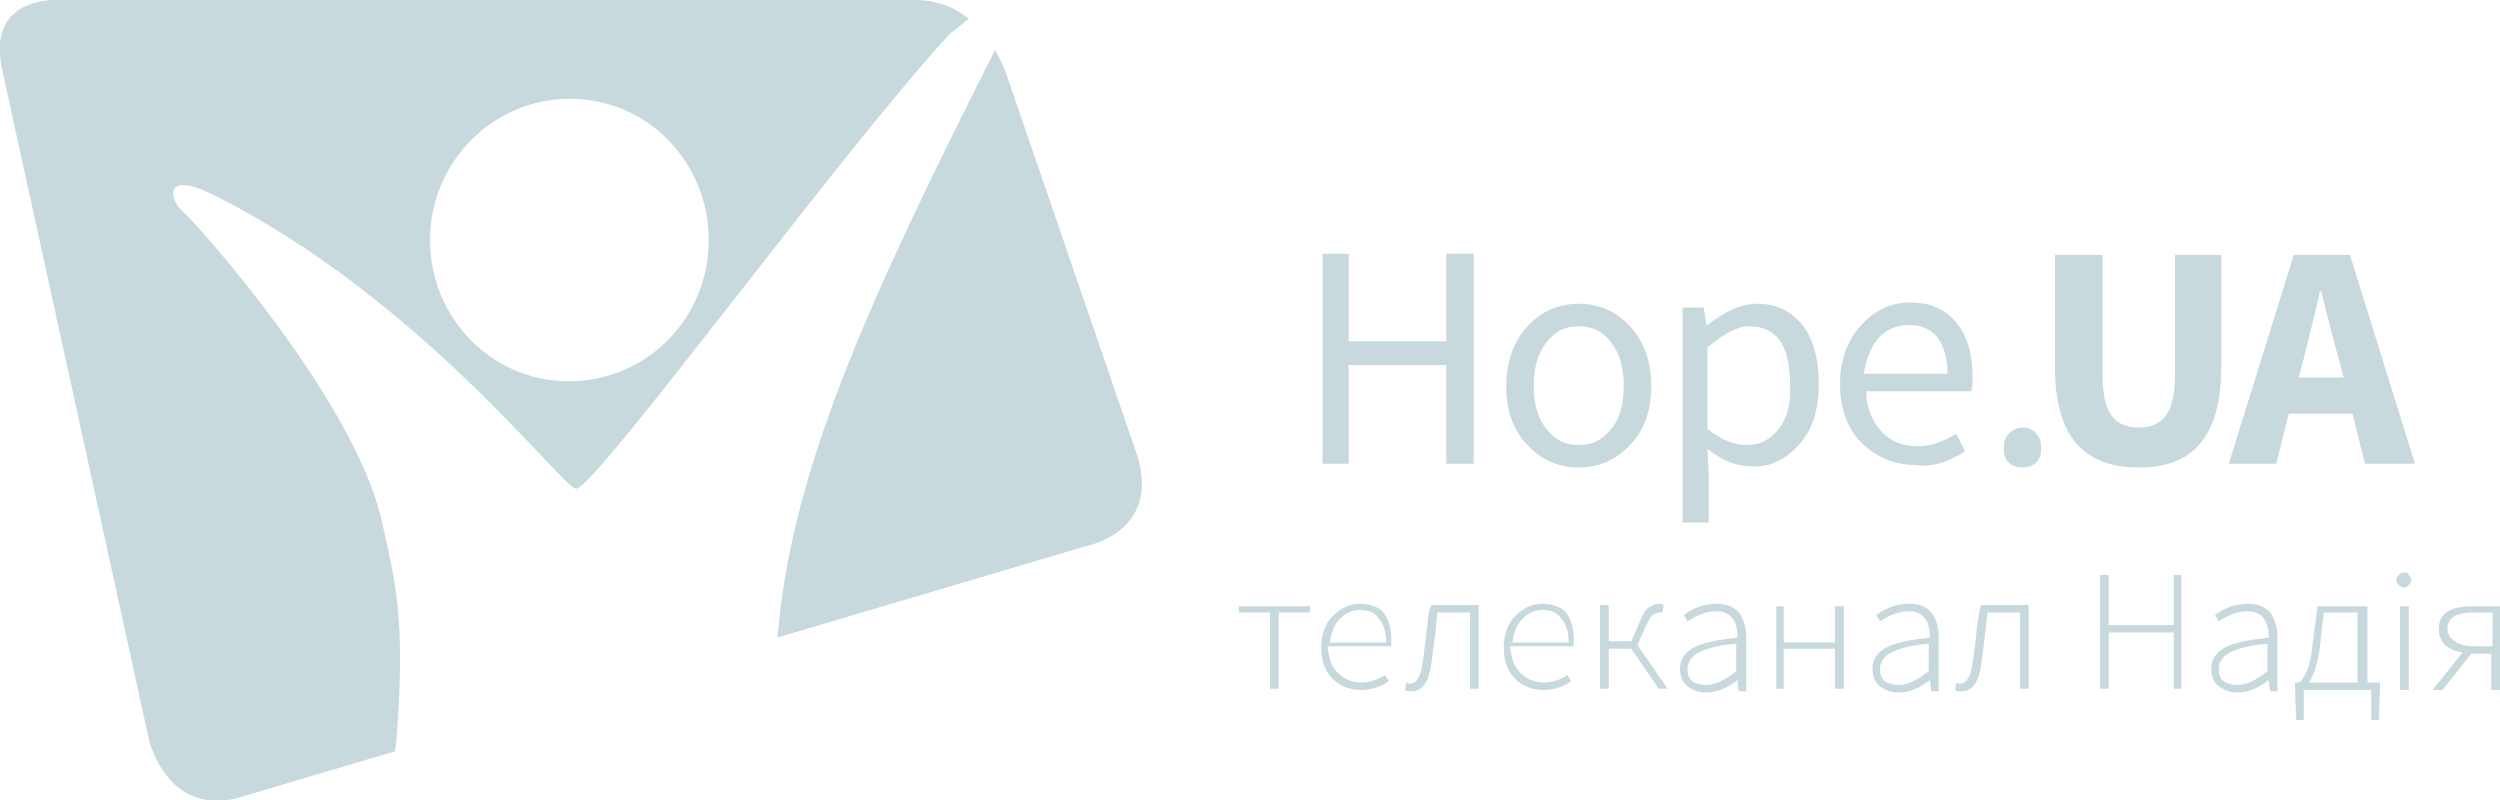
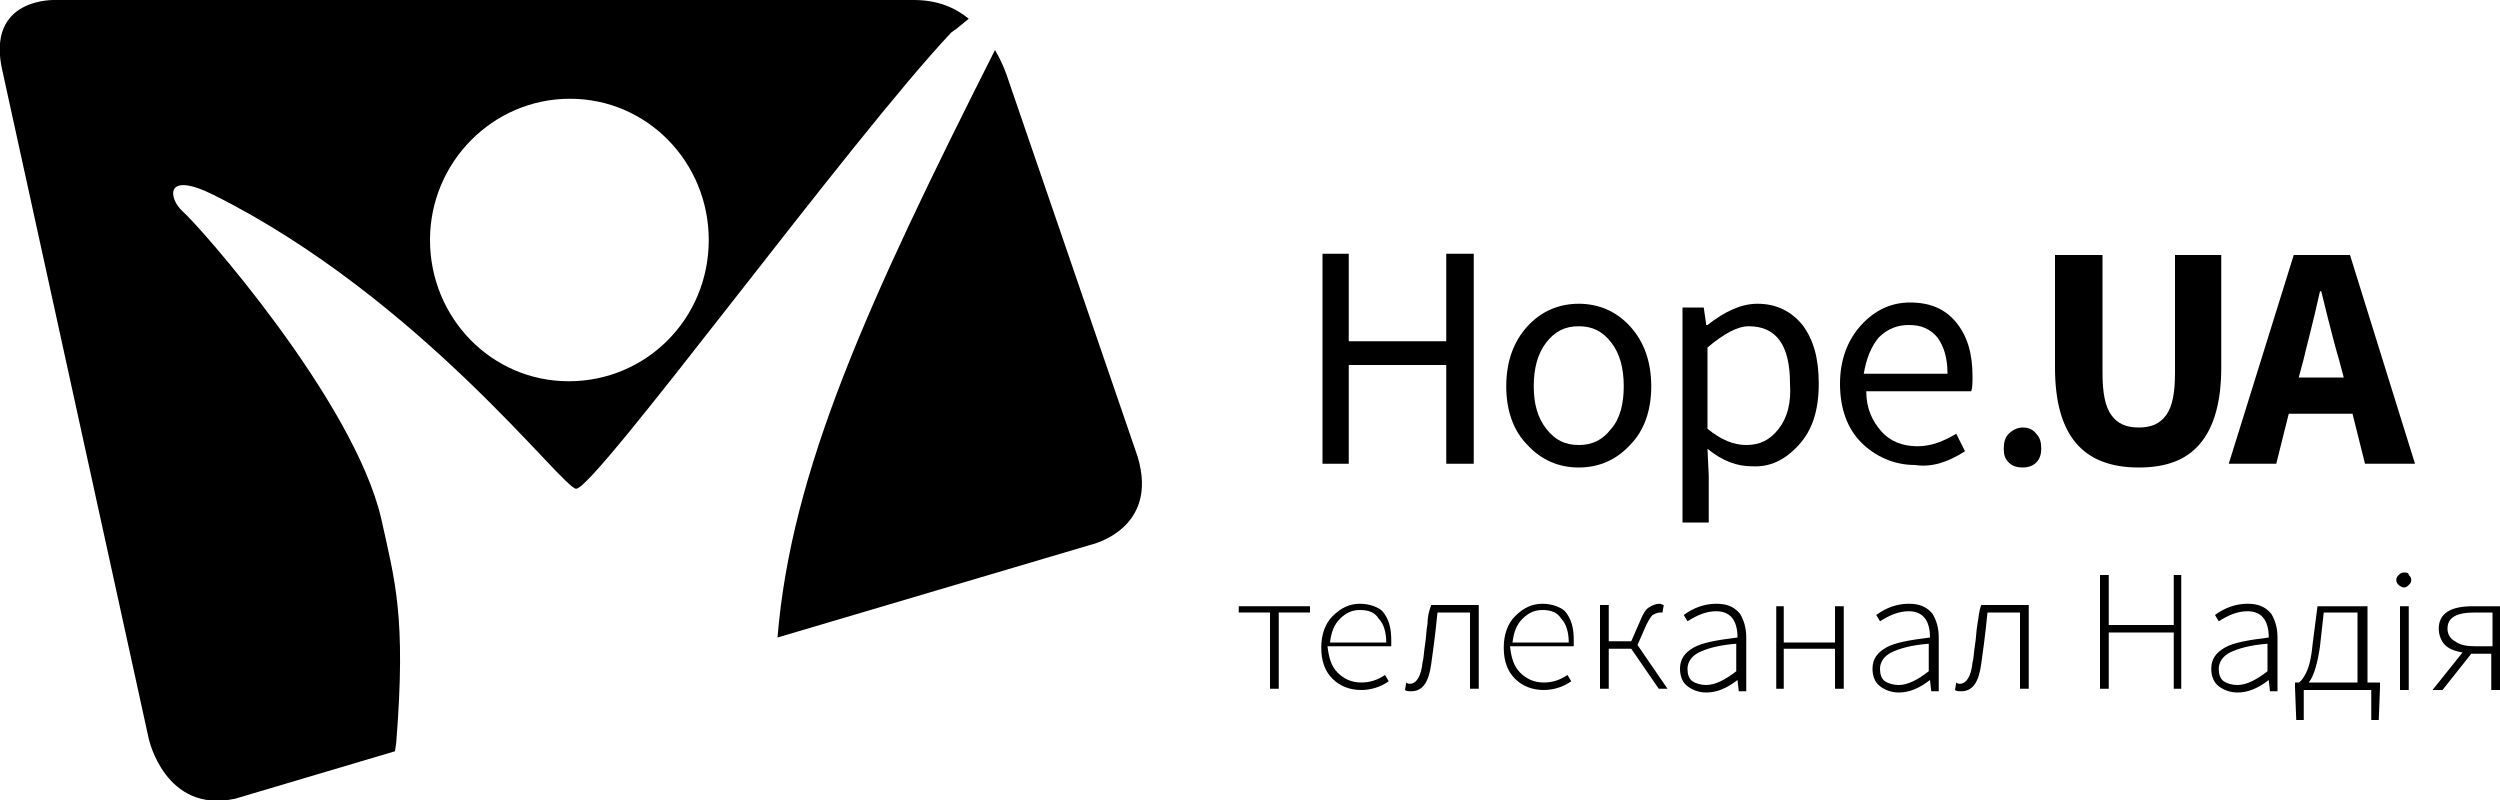
<svg xmlns="http://www.w3.org/2000/svg" version="1.1" viewBox="0 0 200 64">
-   <polygon fill="#C8D9DD" points="99.1,49 101.6,49 101.6,55.1 102.3,55.1 102.3,49 104.8,49 104.8,48.5 99.1,48.5  " />
-   <path fill="#C8D9DD" d="M108.8,48.3c-0.8,0-1.5,0.3-2.2,1c-0.6,0.6-0.9,1.5-0.9,2.5c0,1.1,0.3,1.9,0.9,2.5c0.6,0.6,1.4,0.9,2.3,0.9   c0.7,0,1.5-0.2,2.2-0.7l-0.3-0.5c-0.6,0.4-1.2,0.6-1.9,0.6c-0.8,0-1.4-0.3-1.9-0.8c-0.5-0.5-0.7-1.2-0.8-2.1h5.1c0-0.1,0-0.3,0-0.5   c0-1-0.2-1.7-0.7-2.3C110.3,48.6,109.6,48.3,108.8,48.3z M106.4,51.4c0.1-0.8,0.3-1.4,0.8-1.9c0.5-0.5,1-0.7,1.6-0.7   c0.7,0,1.2,0.2,1.5,0.7c0.4,0.4,0.6,1.1,0.6,1.9H106.4z" />
-   <path fill="#C8D9DD" d="M114.2,49.9c-0.1,0.5-0.1,1.1-0.2,1.7c-0.1,0.6-0.1,1.1-0.2,1.4c-0.1,1.1-0.5,1.7-1,1.7c-0.1,0-0.2,0-0.3-0.1   l-0.1,0.6c0.1,0.1,0.3,0.1,0.5,0.1c0.9,0,1.4-0.7,1.6-2.2c0.1-0.7,0.3-2.1,0.5-4.1h2.6v6.1h0.7v-6.7h-3.8   C114.3,48.9,114.2,49.4,114.2,49.9z" />
-   <path fill="#C8D9DD" d="M123.4,48.3c-0.8,0-1.5,0.3-2.2,1c-0.6,0.6-0.9,1.5-0.9,2.5c0,1.1,0.3,1.9,0.9,2.5c0.6,0.6,1.4,0.9,2.3,0.9   c0.7,0,1.5-0.2,2.2-0.7l-0.3-0.5c-0.6,0.4-1.2,0.6-1.9,0.6c-0.8,0-1.4-0.3-1.9-0.8c-0.5-0.5-0.7-1.2-0.8-2.1h5.1c0-0.1,0-0.3,0-0.5   c0-1-0.2-1.7-0.7-2.3C124.9,48.6,124.2,48.3,123.4,48.3z M121,51.4c0.1-0.8,0.3-1.4,0.8-1.9c0.5-0.5,1-0.7,1.6-0.7   c0.7,0,1.2,0.2,1.5,0.7c0.4,0.4,0.6,1.1,0.6,1.9H121z" />
-   <path fill="#C8D9DD" d="M131.7,50c0.2-0.4,0.4-0.7,0.5-0.8c0.2-0.1,0.4-0.2,0.6-0.2c0.1,0,0.2,0,0.2,0l0.1-0.6c-0.1,0-0.2-0.1-0.3-0.1   c-0.3,0-0.6,0.1-0.9,0.3c-0.3,0.2-0.5,0.6-0.7,1.1l-0.7,1.6h-1.8v-2.9H128v6.7h0.7v-3.2h1.8l2.2,3.2h0.7l-2.4-3.5L131.7,50z" />
-   <path fill="#C8D9DD" d="M137.3,48.3c-0.9,0-1.8,0.3-2.6,0.9l0.3,0.5c0.8-0.5,1.5-0.8,2.3-0.8c1.1,0,1.7,0.7,1.7,2.1   c-1.6,0.2-2.8,0.4-3.5,0.8c-0.7,0.4-1.1,0.9-1.1,1.7c0,0.6,0.2,1.1,0.6,1.4c0.4,0.3,0.9,0.5,1.5,0.5c0.8,0,1.6-0.3,2.5-1h0l0.1,0.9   h0.6v-4.3c0-0.8-0.2-1.4-0.5-1.9C138.7,48.5,138.1,48.3,137.3,48.3z M138.9,53.7c-0.9,0.7-1.7,1.1-2.4,1.1c-0.4,0-0.8-0.1-1.1-0.3   c-0.3-0.2-0.4-0.6-0.4-1c0-0.5,0.3-1,0.9-1.3c0.6-0.3,1.6-0.6,3-0.7V53.7z" />
-   <polygon fill="#C8D9DD" points="146.8,51.4 142.7,51.4 142.7,48.5 142.1,48.5 142.1,55.1 142.7,55.1 142.7,51.9 146.8,51.9    146.8,55.1 147.5,55.1 147.5,48.5 146.8,48.5  " />
-   <path fill="#C8D9DD" d="M152.7,48.3c-0.9,0-1.8,0.3-2.6,0.9l0.3,0.5c0.8-0.5,1.5-0.8,2.3-0.8c1.1,0,1.7,0.7,1.7,2.1   c-1.6,0.2-2.8,0.4-3.5,0.8c-0.7,0.4-1.1,0.9-1.1,1.7c0,0.6,0.2,1.1,0.6,1.4c0.4,0.3,0.9,0.5,1.5,0.5c0.8,0,1.6-0.3,2.5-1h0l0.1,0.9   h0.6v-4.3c0-0.8-0.2-1.4-0.5-1.9C154.1,48.5,153.5,48.3,152.7,48.3z M154.3,53.7c-0.9,0.7-1.7,1.1-2.4,1.1c-0.4,0-0.8-0.1-1.1-0.3   c-0.3-0.2-0.4-0.6-0.4-1c0-0.5,0.3-1,0.9-1.3c0.6-0.3,1.6-0.6,3-0.7V53.7z" />
-   <path fill="#C8D9DD" d="M158.2,49.9c-0.1,0.5-0.1,1.1-0.2,1.7c-0.1,0.6-0.1,1.1-0.2,1.4c-0.1,1.1-0.5,1.7-1,1.7c-0.1,0-0.2,0-0.3-0.1   l-0.1,0.6c0.1,0.1,0.3,0.1,0.5,0.1c0.9,0,1.4-0.7,1.6-2.2c0.1-0.7,0.3-2.1,0.5-4.1h2.6v6.1h0.7v-6.7h-3.8   C158.3,48.9,158.3,49.4,158.2,49.9z" />
-   <polygon fill="#C8D9DD" points="173.9,50 168.7,50 168.7,46 168,46 168,55.1 168.7,55.1 168.7,50.6 173.9,50.6 173.9,55.1 174.5,55.1    174.5,46 173.9,46  " />
-   <path fill="#C8D9DD" d="M179.8,48.3c-0.9,0-1.8,0.3-2.6,0.9l0.3,0.5c0.8-0.5,1.5-0.8,2.3-0.8c1.1,0,1.7,0.7,1.7,2.1   c-1.6,0.2-2.8,0.4-3.5,0.8c-0.7,0.4-1.1,0.9-1.1,1.7c0,0.6,0.2,1.1,0.6,1.4c0.4,0.3,0.9,0.5,1.5,0.5c0.8,0,1.6-0.3,2.5-1h0l0.1,0.9   h0.6v-4.3c0-0.8-0.2-1.4-0.5-1.9C181.2,48.5,180.6,48.3,179.8,48.3z M181.4,53.7c-0.9,0.7-1.7,1.1-2.4,1.1c-0.4,0-0.8-0.1-1.1-0.3   c-0.3-0.2-0.4-0.6-0.4-1c0-0.5,0.3-1,0.9-1.3c0.6-0.3,1.6-0.6,3-0.7V53.7z" />
-   <path fill="#C8D9DD" d="M189.3,48.5h-3.9l-0.4,3.1c-0.1,1.1-0.3,1.8-0.5,2.2c-0.2,0.4-0.4,0.7-0.6,0.8h-0.2h-0.1V55l0.1,2.6h0.6v-2.4   h0.5h3.9h0.7h0.3v2.4h0.6l0.1-2.6v-0.4h-1V48.5z M188.6,54.6h-3.9c0.4-0.5,0.7-1.5,0.9-2.9l0.3-2.7h2.7V54.6z" />
-   <rect x="192" y="48.5" fill="#C8D9DD" width="0.7" height="6.7" />
-   <path fill="#C8D9DD" d="M192.3,45.8c-0.2,0-0.3,0.1-0.4,0.2c-0.1,0.1-0.2,0.2-0.2,0.4c0,0.2,0.1,0.3,0.2,0.4c0.1,0.1,0.3,0.2,0.4,0.2   c0.2,0,0.3-0.1,0.4-0.2c0.1-0.1,0.2-0.2,0.2-0.4c0-0.2-0.1-0.3-0.2-0.4C192.7,45.8,192.5,45.8,192.3,45.8z" />
-   <path fill="#C8D9DD" d="M197.8,48.5c-1.8,0-2.7,0.6-2.7,1.8c0,0.5,0.2,1,0.5,1.3c0.3,0.3,0.8,0.5,1.4,0.6l-2.4,3h0.8l2.3-2.9h0h1.6   v2.9h0.7v-6.7H197.8z M199.3,51.7H198c-0.7,0-1.2-0.1-1.6-0.4c-0.4-0.2-0.6-0.6-0.6-1c0-0.9,0.7-1.3,2.2-1.3h1.4V51.7z" />
-   <polygon fill="#C8D9DD" points="107.9,29.2 115.7,29.2 115.7,37.1 117.9,37.1 117.9,20.3 115.7,20.3 115.7,27.3 107.9,27.3    107.9,20.3 105.8,20.3 105.8,37.1 107.9,37.1  " />
-   <path fill="#C8D9DD" d="M132.1,30.9c0-2-0.6-3.6-1.7-4.8c-1.1-1.2-2.5-1.8-4.1-1.8c-1.6,0-3,0.6-4.1,1.8c-1.1,1.2-1.7,2.8-1.7,4.8   c0,2,0.6,3.6,1.7,4.7c1.1,1.2,2.5,1.8,4.1,1.8c1.6,0,3-0.6,4.1-1.8C131.5,34.5,132.1,32.9,132.1,30.9z M128.9,34.3   c-0.7,0.9-1.5,1.3-2.6,1.3c-1.1,0-1.9-0.4-2.6-1.3c-0.7-0.9-1-2-1-3.4c0-1.4,0.3-2.6,1-3.5c0.7-0.9,1.5-1.3,2.6-1.3   c1.1,0,1.9,0.4,2.6,1.3c0.7,0.9,1,2.1,1,3.5C129.9,32.3,129.6,33.5,128.9,34.3z" />
-   <path fill="#C8D9DD" d="M143.9,35.6c1.1-1.2,1.6-2.8,1.6-4.9c0-2-0.4-3.5-1.3-4.7c-0.9-1.1-2.1-1.7-3.6-1.7c-1.3,0-2.6,0.6-4,1.7h-0.1   l-0.2-1.4h-1.7v17.2h2.1v-3.7l-0.1-2.2c1.2,1,2.4,1.4,3.5,1.4C141.6,37.4,142.8,36.8,143.9,35.6z M142.3,34.3   c-0.7,0.9-1.5,1.3-2.6,1.3c-1,0-2-0.4-3.1-1.3v-6.5c1.3-1.1,2.4-1.7,3.3-1.7c2.2,0,3.3,1.5,3.3,4.6C143.3,32.2,143,33.4,142.3,34.3   z" />
-   <path fill="#C8D9DD" d="M157.2,36.1l-0.7-1.4c-1,0.6-2,1-3.1,1c-1.2,0-2.2-0.4-2.9-1.2c-0.7-0.8-1.2-1.8-1.2-3.2h8.4   c0.1-0.3,0.1-0.7,0.1-1.2c0-1.8-0.4-3.2-1.3-4.3c-0.9-1.1-2.1-1.6-3.7-1.6c-1.5,0-2.8,0.6-3.9,1.8c-1.1,1.2-1.7,2.8-1.7,4.7   c0,2,0.6,3.6,1.7,4.7s2.6,1.8,4.3,1.8C154.5,37.4,155.8,37,157.2,36.1z M150.3,27c0.7-0.7,1.5-1,2.4-1c1,0,1.7,0.3,2.3,1   c0.5,0.7,0.8,1.6,0.8,2.9h-6.7C149.3,28.7,149.7,27.7,150.3,27z" />
-   <path fill="#C8D9DD" d="M161.8,34.2c-0.4,0-0.8,0.2-1.1,0.5c-0.3,0.3-0.4,0.7-0.4,1.2c0,0.5,0.1,0.8,0.4,1.1c0.3,0.3,0.7,0.4,1.1,0.4   c0.4,0,0.8-0.1,1.1-0.4c0.3-0.3,0.4-0.7,0.4-1.1c0-0.5-0.1-0.9-0.4-1.2C162.6,34.3,162.2,34.2,161.8,34.2z" />
-   <path fill="#C8D9DD" d="M177.6,20.4h-3.6v9.4c0,1.6-0.2,2.7-0.7,3.4c-0.5,0.7-1.2,1-2.2,1c-1,0-1.7-0.3-2.2-1   c-0.5-0.7-0.7-1.8-0.7-3.4v-9.4h-3.8v9c0,5.4,2.2,8,6.7,8c2.2,0,3.8-0.6,4.9-1.9c1.1-1.3,1.7-3.3,1.7-6.1V20.4z" />
-   <path fill="#C8D9DD" d="M183.5,20.4l-5.2,16.7h3.8l1-4h5.1l1,4h4L188,20.4H183.5z M183.9,30.2l0.4-1.5c0.2-0.9,0.7-2.7,1.3-5.4h0.1   c0.8,3.3,1.3,5.1,1.4,5.4l0.4,1.5H183.9z" />
-   <path fill="#C8D9DD" d="M77.5,1.5C76.4,0.6,75,0,73.1,0L4.5,0c0,0-5.7-0.3-4.3,5.7l11.7,53.4c0,0,1.3,6,6.9,4.8l12.8-3.8l0.1-0.7   c0.8-10.1-0.1-12.9-1.2-17.9C28.3,32,15.8,17.9,14.6,16.9c-1.1-1-1.5-3.3,2.5-1.3c16.6,8.3,28,23.6,29,23.5   c1.6-0.1,21.9-27.9,30-36.5C76.7,2.2,77.1,1.8,77.5,1.5z M45.5,30.5c-6.2,0-11.1-5.1-11.1-11.3c0-6.2,5-11.3,11.2-11.3   c6.2,0,11.1,5.1,11.1,11.3C56.7,25.5,51.7,30.5,45.5,30.5z" />
-   <path fill="#C8D9DD" d="M80.6,6.2c0,0-0.3-1-1-2.2C69.4,24.2,63.3,37.6,62.2,51l25-7.4c0,0,5.6-1.2,3.8-7.1L80.6,6.2z" />
+   <polygon points="99.1,49 101.6,49 101.6,55.1 102.3,55.1 102.3,49 104.8,49 104.8,48.5 99.1,48.5  " />
+   <path d="M108.8,48.3c-0.8,0-1.5,0.3-2.2,1c-0.6,0.6-0.9,1.5-0.9,2.5c0,1.1,0.3,1.9,0.9,2.5c0.6,0.6,1.4,0.9,2.3,0.9   c0.7,0,1.5-0.2,2.2-0.7l-0.3-0.5c-0.6,0.4-1.2,0.6-1.9,0.6c-0.8,0-1.4-0.3-1.9-0.8c-0.5-0.5-0.7-1.2-0.8-2.1h5.1c0-0.1,0-0.3,0-0.5   c0-1-0.2-1.7-0.7-2.3C110.3,48.6,109.6,48.3,108.8,48.3z M106.4,51.4c0.1-0.8,0.3-1.4,0.8-1.9c0.5-0.5,1-0.7,1.6-0.7   c0.7,0,1.2,0.2,1.5,0.7c0.4,0.4,0.6,1.1,0.6,1.9H106.4z" />
+   <path d="M114.2,49.9c-0.1,0.5-0.1,1.1-0.2,1.7c-0.1,0.6-0.1,1.1-0.2,1.4c-0.1,1.1-0.5,1.7-1,1.7c-0.1,0-0.2,0-0.3-0.1   l-0.1,0.6c0.1,0.1,0.3,0.1,0.5,0.1c0.9,0,1.4-0.7,1.6-2.2c0.1-0.7,0.3-2.1,0.5-4.1h2.6v6.1h0.7v-6.7h-3.8   C114.3,48.9,114.2,49.4,114.2,49.9z" />
+   <path d="M123.4,48.3c-0.8,0-1.5,0.3-2.2,1c-0.6,0.6-0.9,1.5-0.9,2.5c0,1.1,0.3,1.9,0.9,2.5c0.6,0.6,1.4,0.9,2.3,0.9   c0.7,0,1.5-0.2,2.2-0.7l-0.3-0.5c-0.6,0.4-1.2,0.6-1.9,0.6c-0.8,0-1.4-0.3-1.9-0.8c-0.5-0.5-0.7-1.2-0.8-2.1h5.1c0-0.1,0-0.3,0-0.5   c0-1-0.2-1.7-0.7-2.3C124.9,48.6,124.2,48.3,123.4,48.3z M121,51.4c0.1-0.8,0.3-1.4,0.8-1.9c0.5-0.5,1-0.7,1.6-0.7   c0.7,0,1.2,0.2,1.5,0.7c0.4,0.4,0.6,1.1,0.6,1.9H121z" />
+   <path d="M131.7,50c0.2-0.4,0.4-0.7,0.5-0.8c0.2-0.1,0.4-0.2,0.6-0.2c0.1,0,0.2,0,0.2,0l0.1-0.6c-0.1,0-0.2-0.1-0.3-0.1   c-0.3,0-0.6,0.1-0.9,0.3c-0.3,0.2-0.5,0.6-0.7,1.1l-0.7,1.6h-1.8v-2.9H128v6.7h0.7v-3.2h1.8l2.2,3.2h0.7l-2.4-3.5L131.7,50z" />
+   <path d="M137.3,48.3c-0.9,0-1.8,0.3-2.6,0.9l0.3,0.5c0.8-0.5,1.5-0.8,2.3-0.8c1.1,0,1.7,0.7,1.7,2.1   c-1.6,0.2-2.8,0.4-3.5,0.8c-0.7,0.4-1.1,0.9-1.1,1.7c0,0.6,0.2,1.1,0.6,1.4c0.4,0.3,0.9,0.5,1.5,0.5c0.8,0,1.6-0.3,2.5-1h0l0.1,0.9   h0.6v-4.3c0-0.8-0.2-1.4-0.5-1.9C138.7,48.5,138.1,48.3,137.3,48.3z M138.9,53.7c-0.9,0.7-1.7,1.1-2.4,1.1c-0.4,0-0.8-0.1-1.1-0.3   c-0.3-0.2-0.4-0.6-0.4-1c0-0.5,0.3-1,0.9-1.3c0.6-0.3,1.6-0.6,3-0.7V53.7z" />
+   <polygon points="146.8,51.4 142.7,51.4 142.7,48.5 142.1,48.5 142.1,55.1 142.7,55.1 142.7,51.9 146.8,51.9   146.8,55.1 147.5,55.1 147.5,48.5 146.8,48.5  " />
+   <path d="M152.7,48.3c-0.9,0-1.8,0.3-2.6,0.9l0.3,0.5c0.8-0.5,1.5-0.8,2.3-0.8c1.1,0,1.7,0.7,1.7,2.1   c-1.6,0.2-2.8,0.4-3.5,0.8c-0.7,0.4-1.1,0.9-1.1,1.7c0,0.6,0.2,1.1,0.6,1.4c0.4,0.3,0.9,0.5,1.5,0.5c0.8,0,1.6-0.3,2.5-1h0l0.1,0.9   h0.6v-4.3c0-0.8-0.2-1.4-0.5-1.9C154.1,48.5,153.5,48.3,152.7,48.3z M154.3,53.7c-0.9,0.7-1.7,1.1-2.4,1.1c-0.4,0-0.8-0.1-1.1-0.3   c-0.3-0.2-0.4-0.6-0.4-1c0-0.5,0.3-1,0.9-1.3c0.6-0.3,1.6-0.6,3-0.7V53.7z" />
+   <path d="M158.2,49.9c-0.1,0.5-0.1,1.1-0.2,1.7c-0.1,0.6-0.1,1.1-0.2,1.4c-0.1,1.1-0.5,1.7-1,1.7c-0.1,0-0.2,0-0.3-0.1   l-0.1,0.6c0.1,0.1,0.3,0.1,0.5,0.1c0.9,0,1.4-0.7,1.6-2.2c0.1-0.7,0.3-2.1,0.5-4.1h2.6v6.1h0.7v-6.7h-3.8   C158.3,48.9,158.3,49.4,158.2,49.9z" />
+   <polygon points="173.9,50 168.7,50 168.7,46 168,46 168,55.1 168.7,55.1 168.7,50.6 173.9,50.6 173.9,55.1 174.5,55.1   174.5,46 173.9,46  " />
+   <path d="M179.8,48.3c-0.9,0-1.8,0.3-2.6,0.9l0.3,0.5c0.8-0.5,1.5-0.8,2.3-0.8c1.1,0,1.7,0.7,1.7,2.1   c-1.6,0.2-2.8,0.4-3.5,0.8c-0.7,0.4-1.1,0.9-1.1,1.7c0,0.6,0.2,1.1,0.6,1.4c0.4,0.3,0.9,0.5,1.5,0.5c0.8,0,1.6-0.3,2.5-1h0l0.1,0.9   h0.6v-4.3c0-0.8-0.2-1.4-0.5-1.9C181.2,48.5,180.6,48.3,179.8,48.3z M181.4,53.7c-0.9,0.7-1.7,1.1-2.4,1.1c-0.4,0-0.8-0.1-1.1-0.3   c-0.3-0.2-0.4-0.6-0.4-1c0-0.5,0.3-1,0.9-1.3c0.6-0.3,1.6-0.6,3-0.7V53.7z" />
+   <path d="M189.3,48.5h-3.9l-0.4,3.1c-0.1,1.1-0.3,1.8-0.5,2.2c-0.2,0.4-0.4,0.7-0.6,0.8h-0.2h-0.1V55l0.1,2.6h0.6v-2.4   h0.5h3.9h0.7h0.3v2.4h0.6l0.1-2.6v-0.4h-1V48.5z M188.6,54.6h-3.9c0.4-0.5,0.7-1.5,0.9-2.9l0.3-2.7h2.7V54.6z" />
+   <rect x="192" y="48.5" width="0.7" height="6.7" />
+   <path d="M192.3,45.8c-0.2,0-0.3,0.1-0.4,0.2c-0.1,0.1-0.2,0.2-0.2,0.4c0,0.2,0.1,0.3,0.2,0.4c0.1,0.1,0.3,0.2,0.4,0.2   c0.2,0,0.3-0.1,0.4-0.2c0.1-0.1,0.2-0.2,0.2-0.4c0-0.2-0.1-0.3-0.2-0.4C192.7,45.8,192.5,45.8,192.3,45.8z" />
+   <path d="M197.8,48.5c-1.8,0-2.7,0.6-2.7,1.8c0,0.5,0.2,1,0.5,1.3c0.3,0.3,0.8,0.5,1.4,0.6l-2.4,3h0.8l2.3-2.9h0h1.6   v2.9h0.7v-6.7H197.8z M199.3,51.7H198c-0.7,0-1.2-0.1-1.6-0.4c-0.4-0.2-0.6-0.6-0.6-1c0-0.9,0.7-1.3,2.2-1.3h1.4V51.7z" />
+   <polygon points="107.9,29.2 115.7,29.2 115.7,37.1 117.9,37.1 117.9,20.3 115.7,20.3 115.7,27.3 107.9,27.3   107.9,20.3 105.8,20.3 105.8,37.1 107.9,37.1  " />
+   <path d="M132.1,30.9c0-2-0.6-3.6-1.7-4.8c-1.1-1.2-2.5-1.8-4.1-1.8c-1.6,0-3,0.6-4.1,1.8c-1.1,1.2-1.7,2.8-1.7,4.8   c0,2,0.6,3.6,1.7,4.7c1.1,1.2,2.5,1.8,4.1,1.8c1.6,0,3-0.6,4.1-1.8C131.5,34.5,132.1,32.9,132.1,30.9z M128.9,34.3   c-0.7,0.9-1.5,1.3-2.6,1.3c-1.1,0-1.9-0.4-2.6-1.3c-0.7-0.9-1-2-1-3.4c0-1.4,0.3-2.6,1-3.5c0.7-0.9,1.5-1.3,2.6-1.3   c1.1,0,1.9,0.4,2.6,1.3c0.7,0.9,1,2.1,1,3.5C129.9,32.3,129.6,33.5,128.9,34.3z" />
+   <path d="M143.9,35.6c1.1-1.2,1.6-2.8,1.6-4.9c0-2-0.4-3.5-1.3-4.7c-0.9-1.1-2.1-1.7-3.6-1.7c-1.3,0-2.6,0.6-4,1.7h-0.1   l-0.2-1.4h-1.7v17.2h2.1v-3.7l-0.1-2.2c1.2,1,2.4,1.4,3.5,1.4C141.6,37.4,142.8,36.8,143.9,35.6z M142.3,34.3   c-0.7,0.9-1.5,1.3-2.6,1.3c-1,0-2-0.4-3.1-1.3v-6.5c1.3-1.1,2.4-1.7,3.3-1.7c2.2,0,3.3,1.5,3.3,4.6C143.3,32.2,143,33.4,142.3,34.3   z" />
+   <path d="M157.2,36.1l-0.7-1.4c-1,0.6-2,1-3.1,1c-1.2,0-2.2-0.4-2.9-1.2c-0.7-0.8-1.2-1.8-1.2-3.2h8.4   c0.1-0.3,0.1-0.7,0.1-1.2c0-1.8-0.4-3.2-1.3-4.3c-0.9-1.1-2.1-1.6-3.7-1.6c-1.5,0-2.8,0.6-3.9,1.8c-1.1,1.2-1.7,2.8-1.7,4.7   c0,2,0.6,3.6,1.7,4.7s2.6,1.8,4.3,1.8C154.5,37.4,155.8,37,157.2,36.1z M150.3,27c0.7-0.7,1.5-1,2.4-1c1,0,1.7,0.3,2.3,1   c0.5,0.7,0.8,1.6,0.8,2.9h-6.7C149.3,28.7,149.7,27.7,150.3,27z" />
+   <path d="M161.8,34.2c-0.4,0-0.8,0.2-1.1,0.5c-0.3,0.3-0.4,0.7-0.4,1.2c0,0.5,0.1,0.8,0.4,1.1c0.3,0.3,0.7,0.4,1.1,0.4   c0.4,0,0.8-0.1,1.1-0.4c0.3-0.3,0.4-0.7,0.4-1.1c0-0.5-0.1-0.9-0.4-1.2C162.6,34.3,162.2,34.2,161.8,34.2z" />
+   <path d="M177.6,20.4h-3.6v9.4c0,1.6-0.2,2.7-0.7,3.4c-0.5,0.7-1.2,1-2.2,1c-1,0-1.7-0.3-2.2-1   c-0.5-0.7-0.7-1.8-0.7-3.4v-9.4h-3.8v9c0,5.4,2.2,8,6.7,8c2.2,0,3.8-0.6,4.9-1.9c1.1-1.3,1.7-3.3,1.7-6.1V20.4z" />
+   <path d="M183.5,20.4l-5.2,16.7h3.8l1-4h5.1l1,4h4L188,20.4H183.5z M183.9,30.2l0.4-1.5c0.2-0.9,0.7-2.7,1.3-5.4h0.1   c0.8,3.3,1.3,5.1,1.4,5.4l0.4,1.5H183.9z" />
+   <path d="M77.5,1.5C76.4,0.6,75,0,73.1,0L4.5,0c0,0-5.7-0.3-4.3,5.7l11.7,53.4c0,0,1.3,6,6.9,4.8l12.8-3.8l0.1-0.7   c0.8-10.1-0.1-12.9-1.2-17.9C28.3,32,15.8,17.9,14.6,16.9c-1.1-1-1.5-3.3,2.5-1.3c16.6,8.3,28,23.6,29,23.5   c1.6-0.1,21.9-27.9,30-36.5C76.7,2.2,77.1,1.8,77.5,1.5z M45.5,30.5c-6.2,0-11.1-5.1-11.1-11.3c0-6.2,5-11.3,11.2-11.3   c6.2,0,11.1,5.1,11.1,11.3C56.7,25.5,51.7,30.5,45.5,30.5z" />
+   <path d="M80.6,6.2c0,0-0.3-1-1-2.2C69.4,24.2,63.3,37.6,62.2,51l25-7.4c0,0,5.6-1.2,3.8-7.1L80.6,6.2z" />
</svg>
